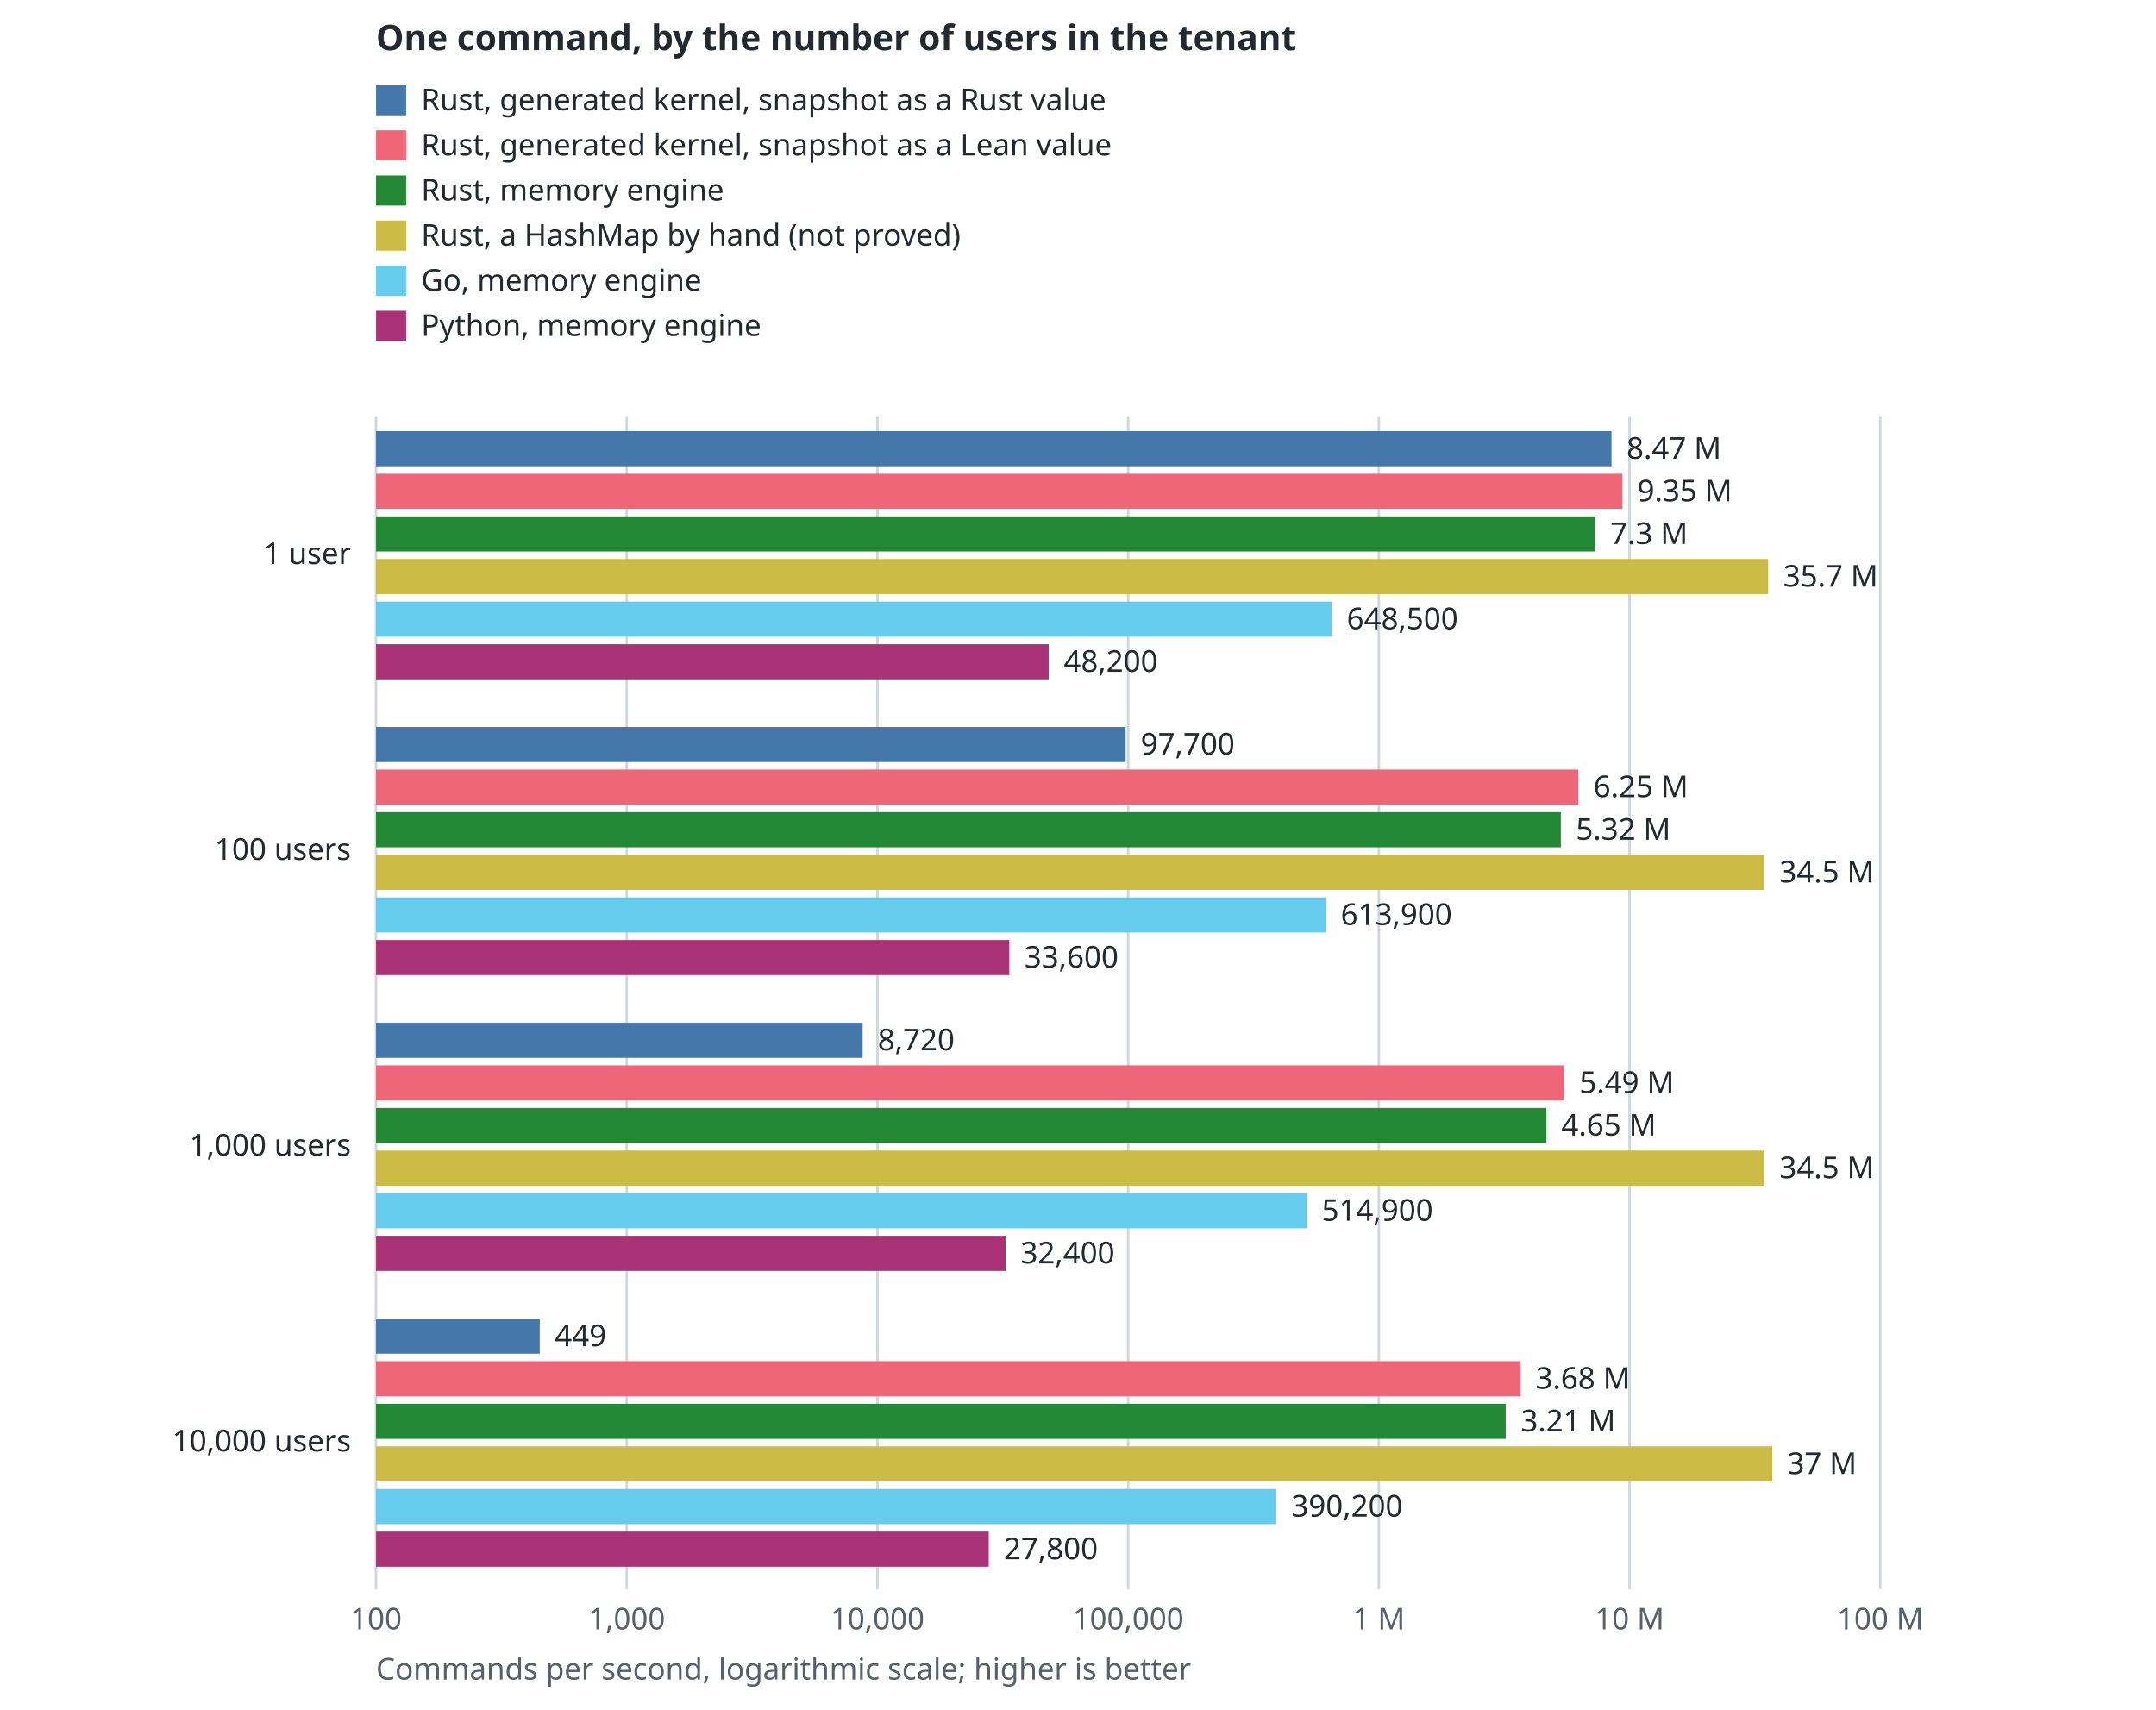
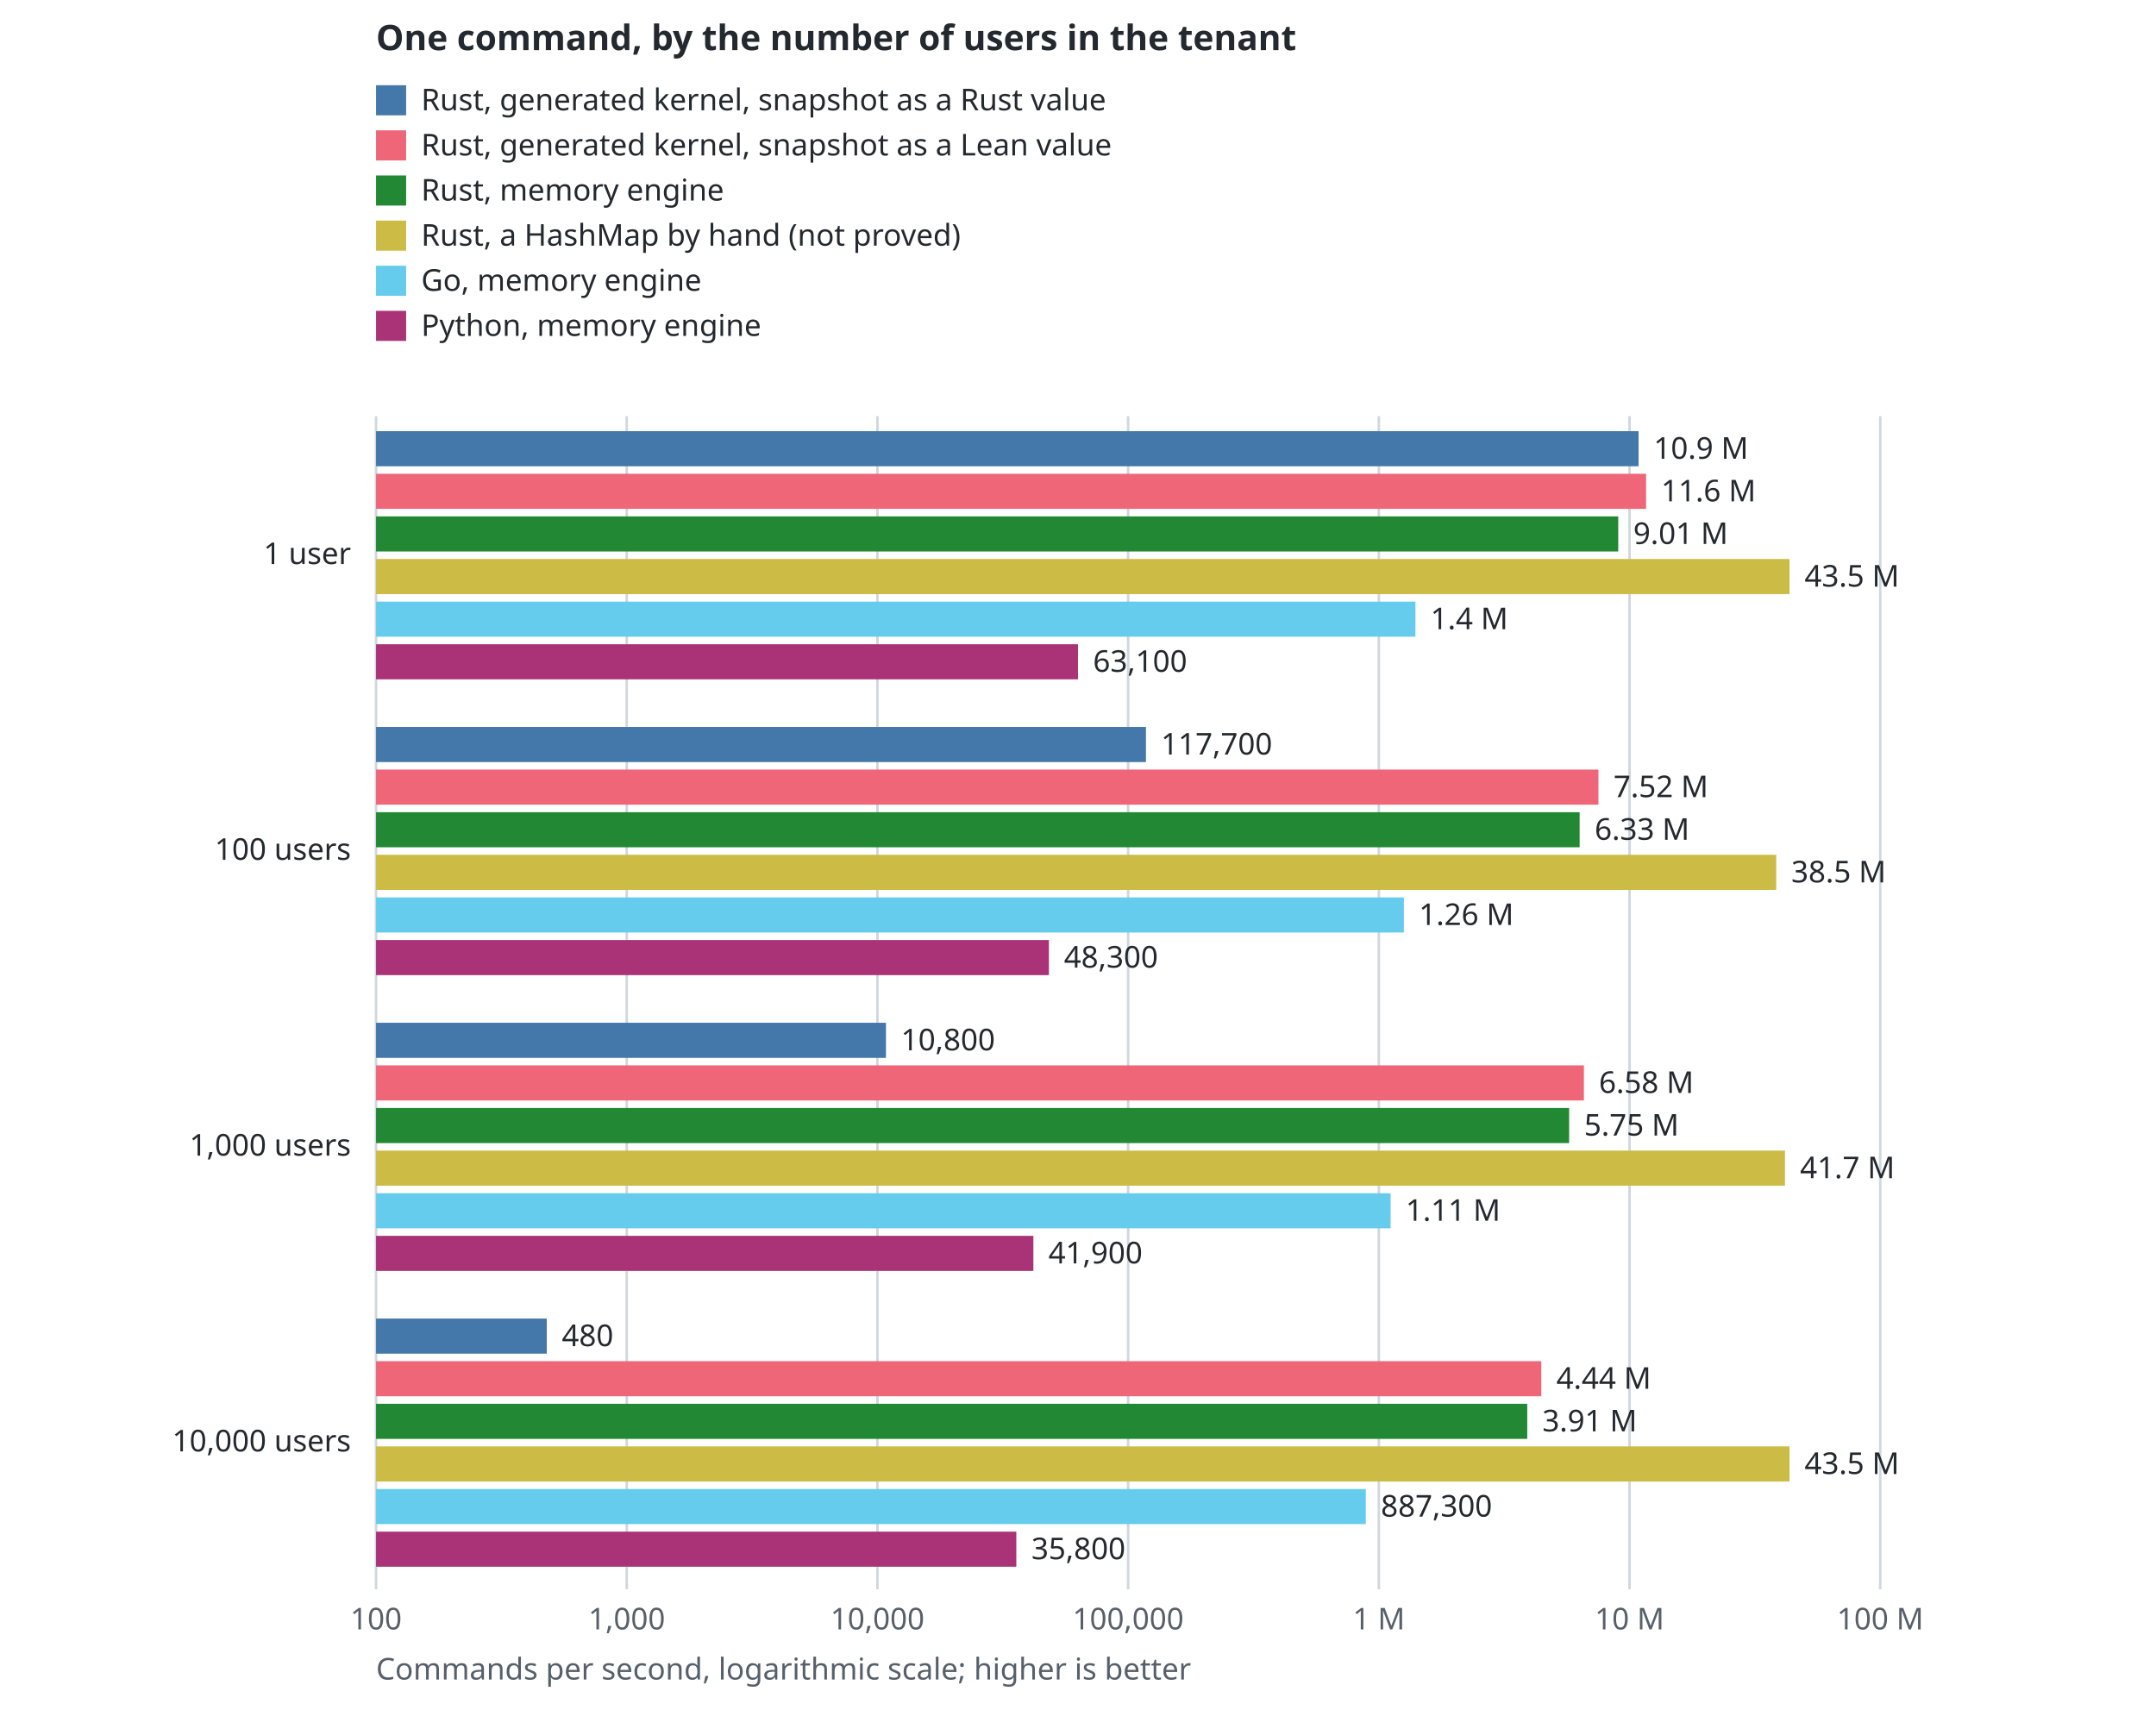
<svg xmlns="http://www.w3.org/2000/svg" viewBox="0 0 860 682" width="860" height="682" role="img">
  <style>text{font-family:system-ui,sans-serif;font-size:12px;fill:#24292f}.title{font-size:14px;font-weight:600}.grid{stroke:#d0d7de}.axis{fill:#57606a}@media(prefers-color-scheme:dark){text{fill:#e6edf3}.grid{stroke:#30363d}.axis{fill:#8b949e}}</style>
  <text class="title" x="150" y="20">One command, by the number of users in the tenant</text>
  <rect x="150" y="34" width="12" height="12" fill="#4477aa" />
  <text x="168" y="44">Rust, generated kernel, snapshot as a Rust value</text>
  <rect x="150" y="52" width="12" height="12" fill="#ee6677" />
  <text x="168" y="62">Rust, generated kernel, snapshot as a Lean value</text>
  <rect x="150" y="70" width="12" height="12" fill="#228833" />
  <text x="168" y="80">Rust, memory engine</text>
  <rect x="150" y="88" width="12" height="12" fill="#ccbb44" />
  <text x="168" y="98">Rust, a HashMap by hand (not proved)</text>
  <rect x="150" y="106" width="12" height="12" fill="#66ccee" />
  <text x="168" y="116">Go, memory engine</text>
  <rect x="150" y="124" width="12" height="12" fill="#aa3377" />
  <text x="168" y="134">Python, memory engine</text>
  <line class="grid" x1="150.0" y1="166" x2="150.0" y2="634" />
  <text class="axis" x="150.0" y="650" text-anchor="middle">100</text>
  <line class="grid" x1="250.0" y1="166" x2="250.0" y2="634" />
  <text class="axis" x="250.0" y="650" text-anchor="middle">1,000</text>
  <line class="grid" x1="350.0" y1="166" x2="350.0" y2="634" />
  <text class="axis" x="350.0" y="650" text-anchor="middle">10,000</text>
  <line class="grid" x1="450.0" y1="166" x2="450.0" y2="634" />
  <text class="axis" x="450.0" y="650" text-anchor="middle">100,000</text>
  <line class="grid" x1="550.0" y1="166" x2="550.0" y2="634" />
  <text class="axis" x="550.0" y="650" text-anchor="middle">1 M</text>
  <line class="grid" x1="650.0" y1="166" x2="650.0" y2="634" />
  <text class="axis" x="650.0" y="650" text-anchor="middle">10 M</text>
  <line class="grid" x1="750.0" y1="166" x2="750.0" y2="634" />
  <text class="axis" x="750.0" y="650" text-anchor="middle">100 M</text>
  <text class="axis" x="150" y="670">Commands per second, logarithmic scale; higher is better</text>
-   <rect x="150" y="172" width="492.8" height="14" fill="#4477aa" />
-   <text x="648.8" y="183">8.47 M</text>
-   <rect x="150" y="189" width="497.1" height="14" fill="#ee6677" />
-   <text x="653.1" y="200">9.35 M</text>
-   <rect x="150" y="206" width="486.3" height="14" fill="#228833" />
-   <text x="642.3" y="217">7.3 M</text>
-   <rect x="150" y="223" width="555.3" height="14" fill="#ccbb44" />
-   <text x="711.3" y="234">35.7 M</text>
-   <rect x="150" y="240" width="381.2" height="14" fill="#66ccee" />
-   <text x="537.2" y="251">648,500</text>
-   <rect x="150" y="257" width="268.3" height="14" fill="#aa3377" />
-   <text x="424.3" y="268">48,200</text>
+   <rect x="150" y="172" width="503.6" height="14" fill="#4477aa" />
+   <text x="659.6" y="183">10.9 M</text>
+   <rect x="150" y="189" width="506.6" height="14" fill="#ee6677" />
+   <text x="662.6" y="200">11.6 M</text>
+   <rect x="150" y="206" width="495.5" height="14" fill="#228833" />
+   <text x="651.5" y="217">9.01 M</text>
+   <rect x="150" y="223" width="563.8" height="14" fill="#ccbb44" />
+   <text x="719.8" y="234">43.5 M</text>
+   <rect x="150" y="240" width="414.6" height="14" fill="#66ccee" />
+   <text x="570.6" y="251">1.4 M</text>
+   <rect x="150" y="257" width="280.0" height="14" fill="#aa3377" />
+   <text x="436.0" y="268">63,100</text>
  <text x="140" y="225" text-anchor="end">1 user</text>
-   <rect x="150" y="290" width="299.0" height="14" fill="#4477aa" />
-   <text x="455.0" y="301">97,700</text>
-   <rect x="150" y="307" width="479.6" height="14" fill="#ee6677" />
-   <text x="635.6" y="318">6.25 M</text>
-   <rect x="150" y="324" width="472.6" height="14" fill="#228833" />
-   <text x="628.6" y="335">5.32 M</text>
-   <rect x="150" y="341" width="553.8" height="14" fill="#ccbb44" />
-   <text x="709.8" y="352">34.5 M</text>
-   <rect x="150" y="358" width="378.8" height="14" fill="#66ccee" />
-   <text x="534.8" y="369">613,900</text>
-   <rect x="150" y="375" width="252.6" height="14" fill="#aa3377" />
-   <text x="408.6" y="386">33,600</text>
+   <rect x="150" y="290" width="307.1" height="14" fill="#4477aa" />
+   <text x="463.1" y="301">117,700</text>
+   <rect x="150" y="307" width="487.6" height="14" fill="#ee6677" />
+   <text x="643.6" y="318">7.52 M</text>
+   <rect x="150" y="324" width="480.1" height="14" fill="#228833" />
+   <text x="636.1" y="335">6.33 M</text>
+   <rect x="150" y="341" width="558.5" height="14" fill="#ccbb44" />
+   <text x="714.5" y="352">38.5 M</text>
+   <rect x="150" y="358" width="410.0" height="14" fill="#66ccee" />
+   <text x="566.0" y="369">1.26 M</text>
+   <rect x="150" y="375" width="268.4" height="14" fill="#aa3377" />
+   <text x="424.4" y="386">48,300</text>
  <text x="140" y="343" text-anchor="end">100 users</text>
-   <rect x="150" y="408" width="194.1" height="14" fill="#4477aa" />
-   <text x="350.1" y="419">8,720</text>
-   <rect x="150" y="425" width="474.0" height="14" fill="#ee6677" />
-   <text x="630.0" y="436">5.49 M</text>
-   <rect x="150" y="442" width="466.8" height="14" fill="#228833" />
-   <text x="622.8" y="453">4.65 M</text>
-   <rect x="150" y="459" width="553.8" height="14" fill="#ccbb44" />
-   <text x="709.8" y="470">34.5 M</text>
-   <rect x="150" y="476" width="371.2" height="14" fill="#66ccee" />
-   <text x="527.2" y="487">514,900</text>
-   <rect x="150" y="493" width="251.1" height="14" fill="#aa3377" />
-   <text x="407.1" y="504">32,400</text>
+   <rect x="150" y="408" width="203.4" height="14" fill="#4477aa" />
+   <text x="359.4" y="419">10,800</text>
+   <rect x="150" y="425" width="481.8" height="14" fill="#ee6677" />
+   <text x="637.8" y="436">6.58 M</text>
+   <rect x="150" y="442" width="475.9" height="14" fill="#228833" />
+   <text x="631.9" y="453">5.75 M</text>
+   <rect x="150" y="459" width="562.0" height="14" fill="#ccbb44" />
+   <text x="718.0" y="470">41.7 M</text>
+   <rect x="150" y="476" width="404.7" height="14" fill="#66ccee" />
+   <text x="560.7" y="487">1.11 M</text>
+   <rect x="150" y="493" width="262.2" height="14" fill="#aa3377" />
+   <text x="418.2" y="504">41,900</text>
  <text x="140" y="461" text-anchor="end">1,000 users</text>
-   <rect x="150" y="526" width="65.3" height="14" fill="#4477aa" />
-   <text x="221.3" y="537">449</text>
-   <rect x="150" y="543" width="456.5" height="14" fill="#ee6677" />
-   <text x="612.5" y="554">3.68 M</text>
-   <rect x="150" y="560" width="450.6" height="14" fill="#228833" />
-   <text x="606.6" y="571">3.21 M</text>
-   <rect x="150" y="577" width="556.9" height="14" fill="#ccbb44" />
-   <text x="712.9" y="588">37 M</text>
-   <rect x="150" y="594" width="359.1" height="14" fill="#66ccee" />
-   <text x="515.1" y="605">390,200</text>
-   <rect x="150" y="611" width="244.4" height="14" fill="#aa3377" />
-   <text x="400.4" y="622">27,800</text>
+   <rect x="150" y="526" width="68.1" height="14" fill="#4477aa" />
+   <text x="224.1" y="537">480</text>
+   <rect x="150" y="543" width="464.8" height="14" fill="#ee6677" />
+   <text x="620.8" y="554">4.44 M</text>
+   <rect x="150" y="560" width="459.2" height="14" fill="#228833" />
+   <text x="615.2" y="571">3.91 M</text>
+   <rect x="150" y="577" width="563.8" height="14" fill="#ccbb44" />
+   <text x="719.8" y="588">43.5 M</text>
+   <rect x="150" y="594" width="394.8" height="14" fill="#66ccee" />
+   <text x="550.8" y="605">887,300</text>
+   <rect x="150" y="611" width="255.4" height="14" fill="#aa3377" />
+   <text x="411.4" y="622">35,800</text>
  <text x="140" y="579" text-anchor="end">10,000 users</text>
</svg>
